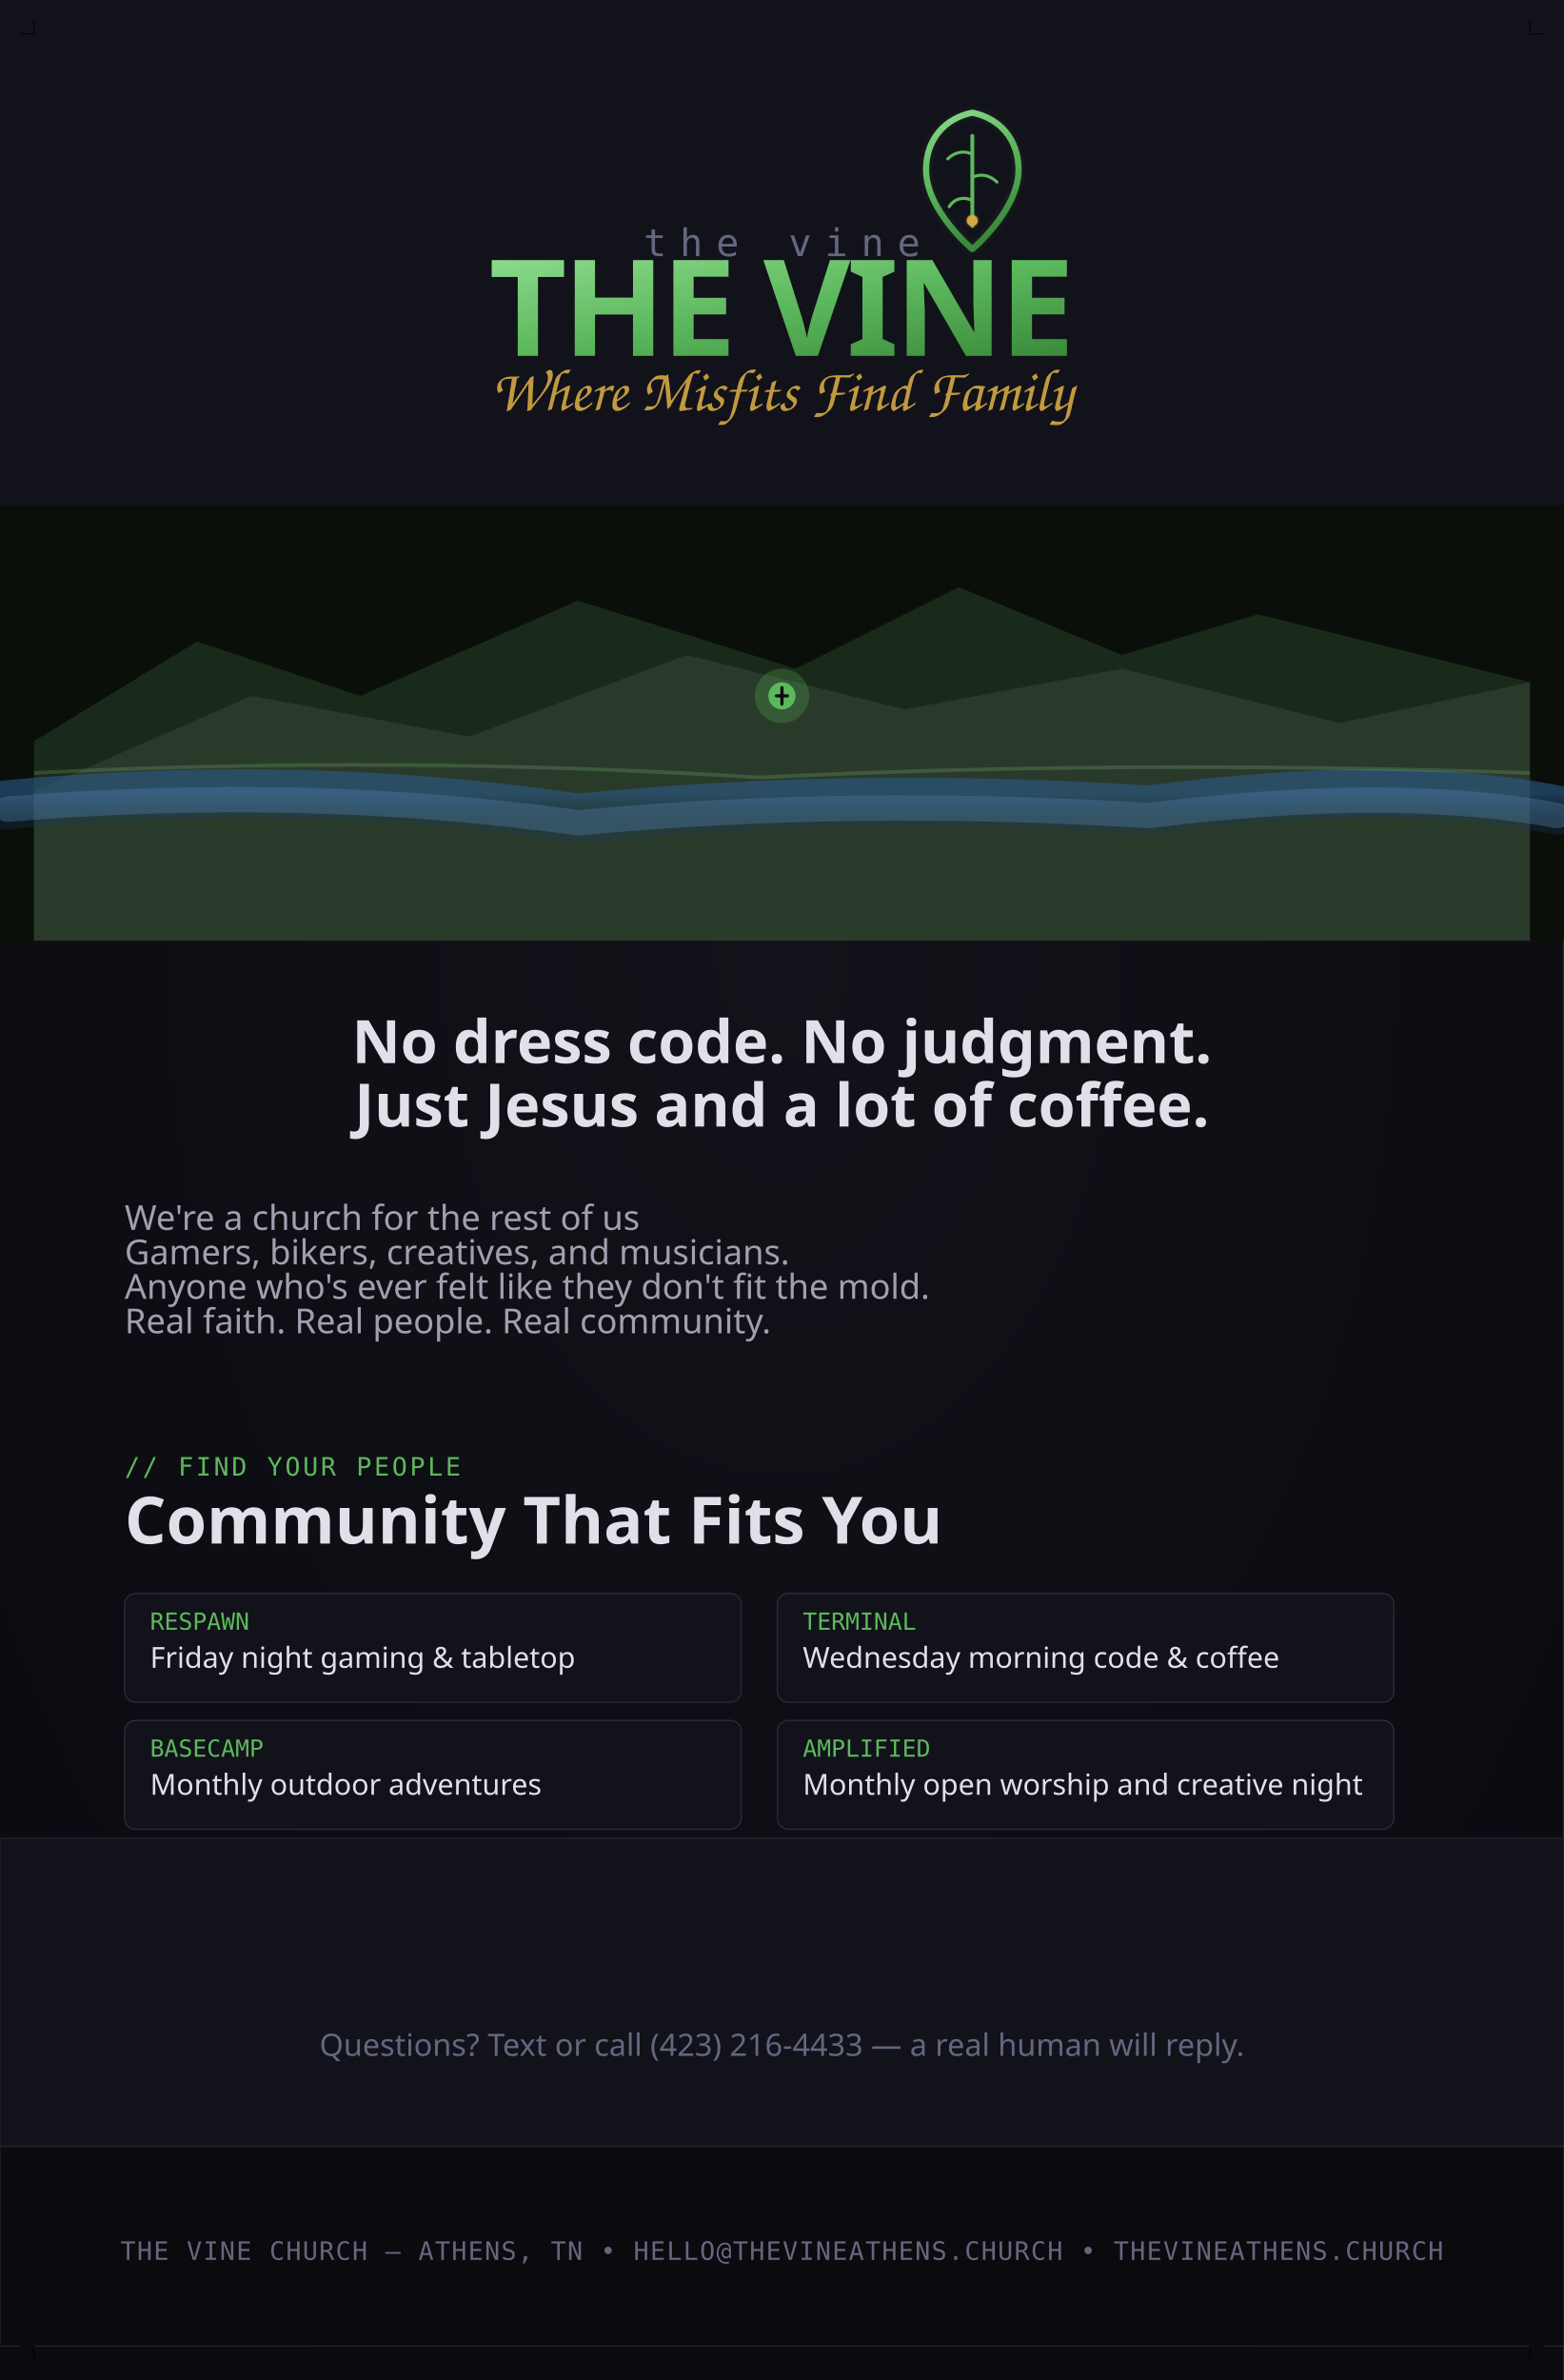
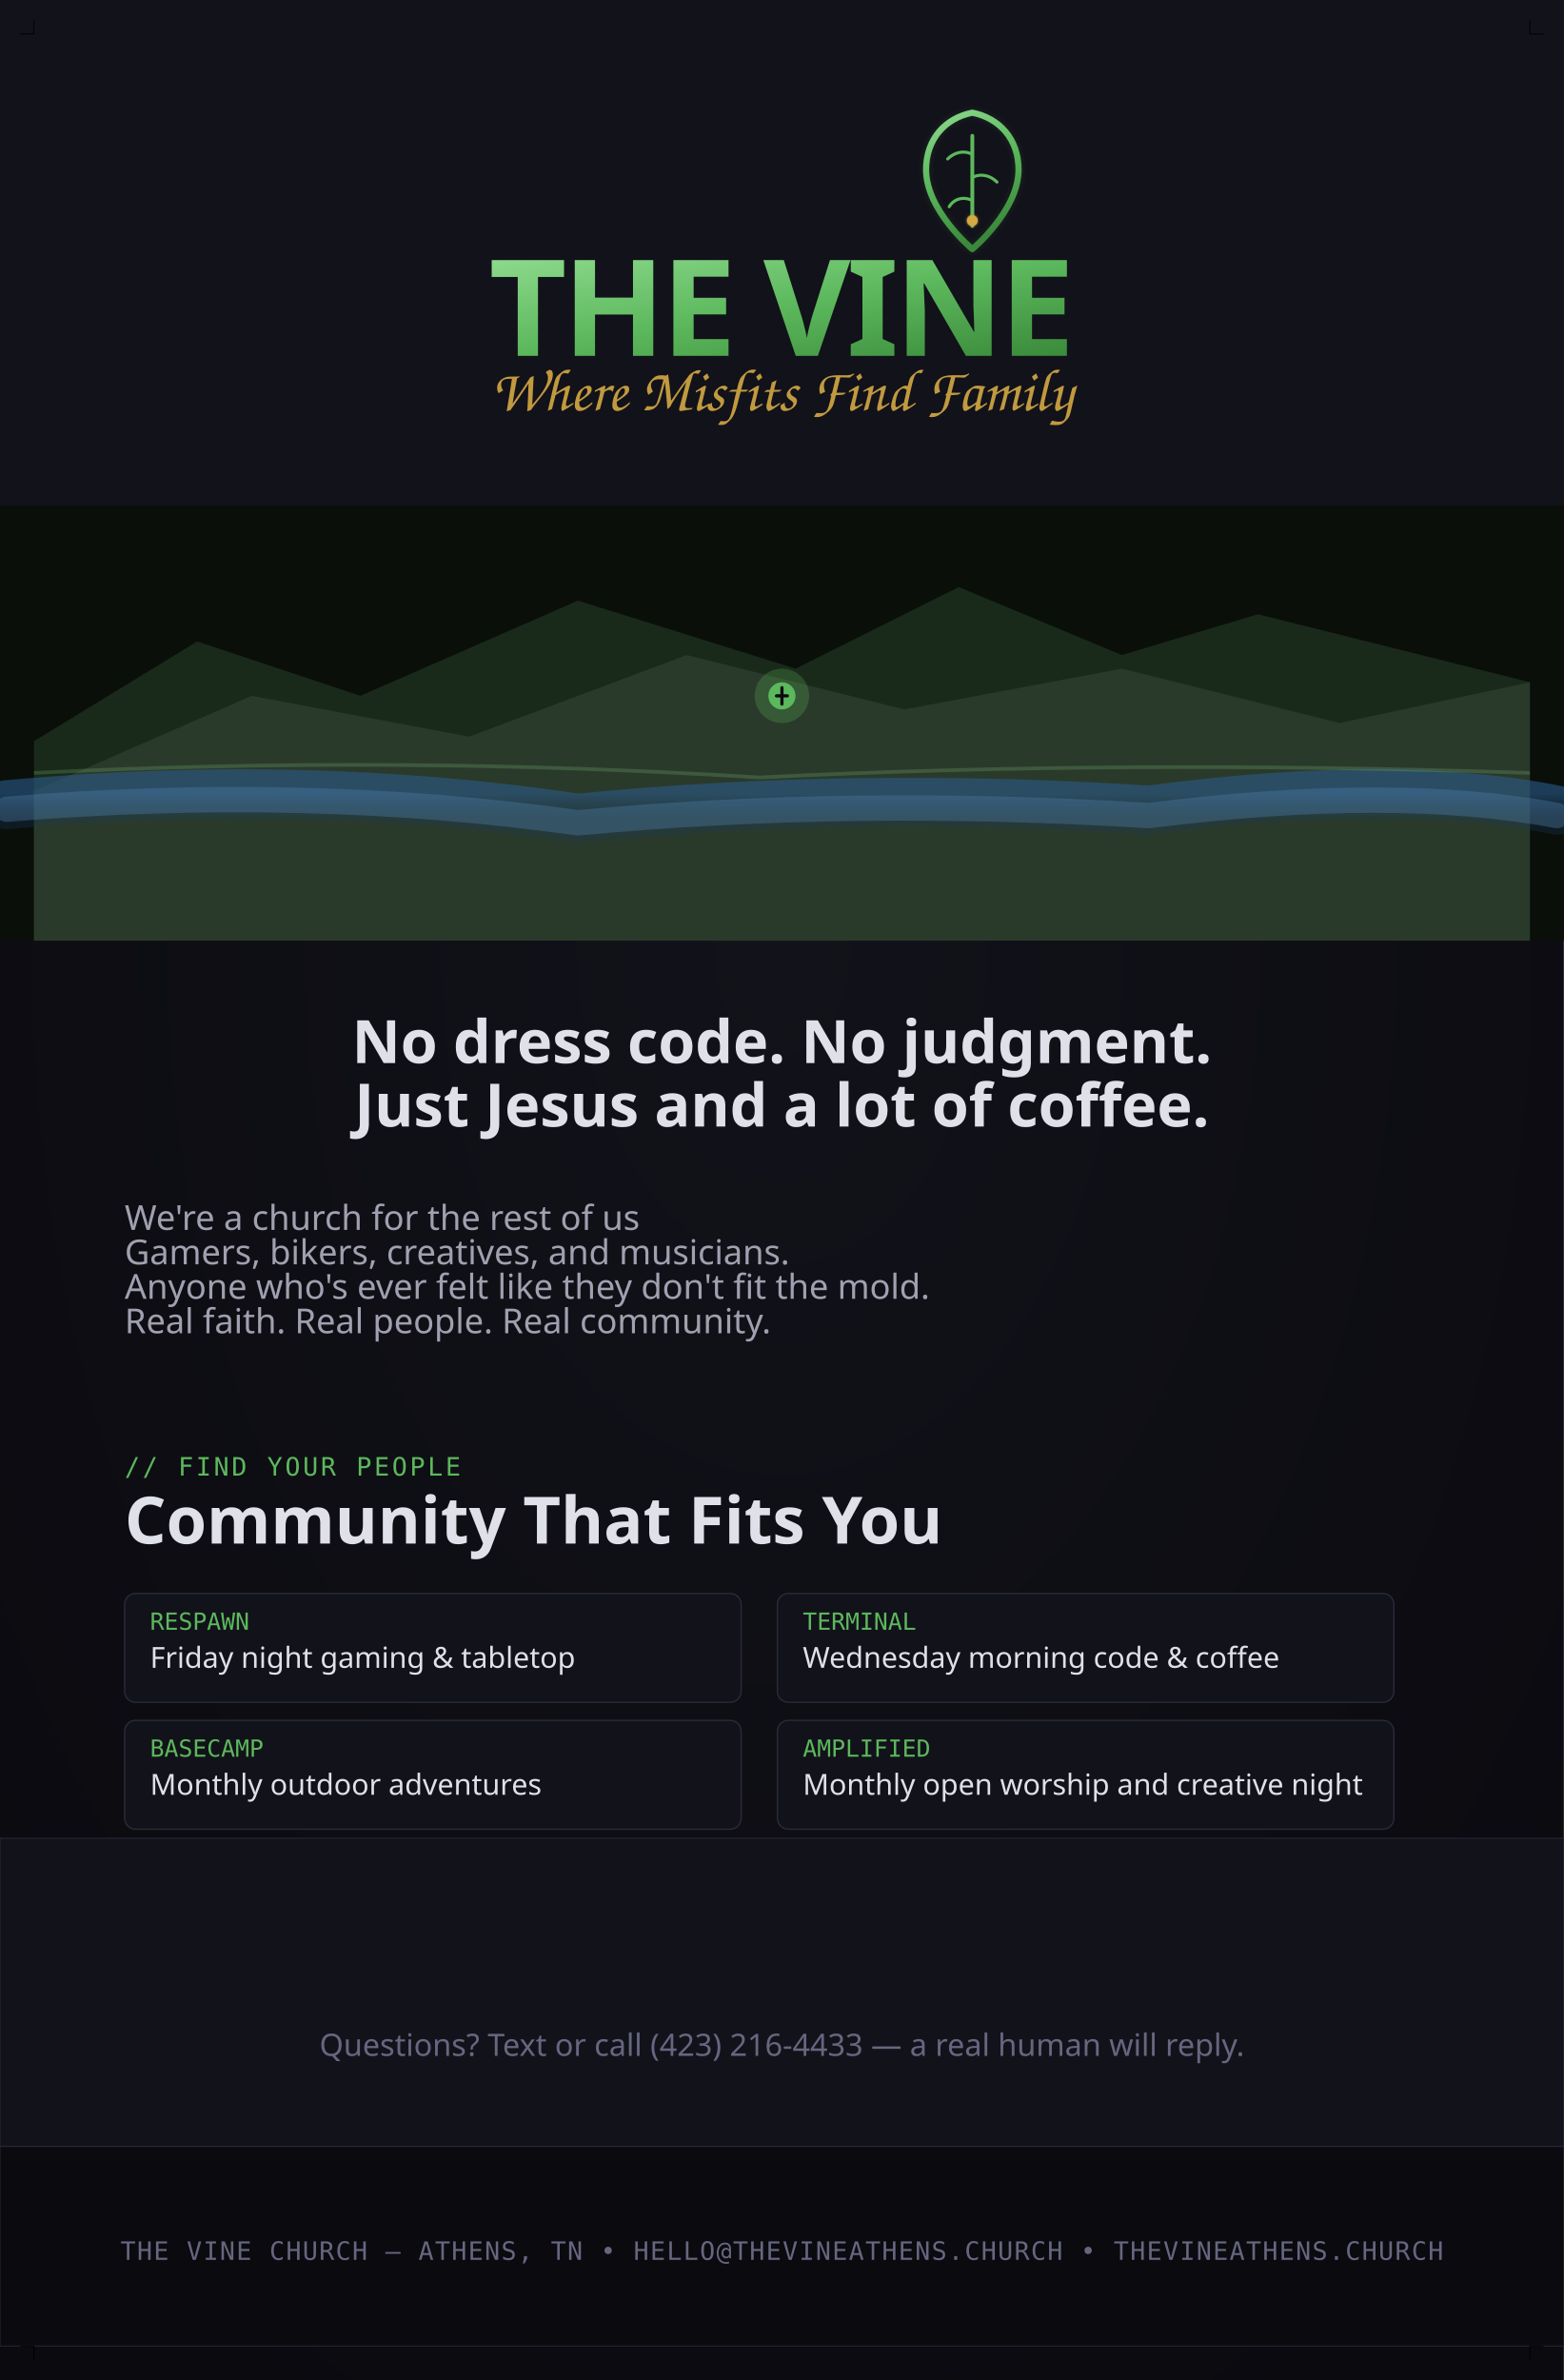
<svg xmlns="http://www.w3.org/2000/svg" viewBox="-37.5 -37.5 1725 2625" width="1725" height="2625">
  <defs>
    <radialGradient id="flyer-bg" cx="50%" cy="40%" r="70%">
      <stop offset="0%" stop-color="#12121a" />
      <stop offset="100%" stop-color="#0a0a0f" />
    </radialGradient>
    <linearGradient id="leaf-grad" x1="0" y1="0" x2="0.3" y2="1">
      <stop offset="0%" stop-color="#8cd98c" />
      <stop offset="50%" stop-color="#5cb85c" />
      <stop offset="100%" stop-color="#3a8a3a" />
    </linearGradient>
    <linearGradient id="title-grad" x1="0" y1="0" x2="1" y2="1">
      <stop offset="0%" stop-color="#8cd98c" />
      <stop offset="50%" stop-color="#5cb85c" />
      <stop offset="100%" stop-color="#3a8a3a" />
    </linearGradient>
    <linearGradient id="river-grad" x1="0" y1="0" x2="0" y2="1">
      <stop offset="0%" stop-color="#2a5a8a" stop-opacity="0.6" />
      <stop offset="100%" stop-color="#1a3a5a" stop-opacity="0.3" />
    </linearGradient>
    <filter id="amber-glow" x="-50%" y="-50%" width="200%" height="200%">
      <feGaussianBlur in="SourceGraphic" stdDeviation="2" result="blur" />
      <feMerge>
        <feMergeNode in="blur" />
        <feMergeNode in="SourceGraphic" />
      </feMerge>
    </filter>
    <filter id="leaf-glow" x="-20%" y="-20%" width="140%" height="140%">
      <feGaussianBlur in="SourceAlpha" stdDeviation="4" result="blur" />
      <feFlood flood-color="#5cb85c" flood-opacity="0.15" />
      <feComposite in2="blur" operator="in" result="glow" />
      <feMerge>
        <feMergeNode in="glow" />
        <feMergeNode in="SourceGraphic" />
      </feMerge>
    </filter>
  </defs>
  <rect x="-37.5" y="-37.5" width="1725" height="2625" fill="url(#flyer-bg)" />
  <g transform="translate(0, 0)">
    <rect x="-37.5" y="-37.5" width="1725" height="557.5" fill="#12121a" />
    <g transform="translate(950, 80) scale(0.85)">
      <path d="M100 185 C100 185 40 135 40 82 C40 42 65 15 100 8 C135 15 160 42 160 82 C160 135 100 185 100 185Z" fill="none" stroke="url(#leaf-grad)" stroke-width="8" stroke-linejoin="round" filter="url(#leaf-glow)" />
      <line x1="100" y1="38" x2="100" y2="155" stroke="#5cb85c" stroke-width="5" stroke-linecap="round" />
      <path d="M100 62 C88 56 76 60 68 68" fill="none" stroke="#5cb85c" stroke-width="4" stroke-linecap="round" />
      <path d="M100 92 C112 86 124 90 132 98" fill="none" stroke="#5cb85c" stroke-width="4" stroke-linecap="round" />
      <path d="M100 122 C88 116 76 120 70 130" fill="none" stroke="#5cb85c" stroke-width="4" stroke-linecap="round" />
      <circle cx="100" cy="148" r="7" fill="#d4a843" filter="url(#amber-glow)" />
    </g>
-     <text x="825" y="245" text-anchor="middle" font-family="'JetBrains Mono', monospace" font-size="42" font-weight="400" fill="#666680" letter-spacing="0.35em">the vine</text>
    <text x="825" y="355" text-anchor="middle" font-family="'Space Grotesk', sans-serif" font-size="148" font-weight="700" fill="url(#title-grad)" letter-spacing="-0.03em">THE VINE</text>
    <text x="825" y="415" text-anchor="middle" font-family="'Caveat', cursive" font-size="66" font-weight="400" fill="#d4a843" opacity="0.9">Where Misfits Find Family</text>
  </g>
  <g transform="translate(0, 520)">
    <rect x="-37.5" width="1725" height="480" fill="#0a0f0a" />
    <path d="M0,260 L180,150 L360,210 L600,105 L840,180 L1020,90 L1200,165 L1350,120 L1650,195 L1650,480 L0,480 Z" fill="#1a2a1a" />
    <path d="M0,315 L240,210 L480,255 L720,165 L960,225 L1200,180 L1440,240 L1650,195 L1650,480 L0,480 Z" fill="#2a3a2a" />
    <path d="M-30,330 Q300,300 600,345 Q900,315 1230,336 Q1500,300 1680,336" fill="none" stroke="url(#river-grad)" stroke-width="54" stroke-linecap="round" />
    <path d="M-30,335 Q300,308 600,350 Q900,322 1230,342 Q1500,308 1680,342" fill="none" stroke="#4a7aa8" stroke-width="28" stroke-linecap="round" opacity="0.4" />
    <g transform="translate(825, 210)">
      <circle r="30" fill="#5cb85c" opacity="0.25" />
      <circle r="15" fill="#5cb85c" />
      <path d="M0,-9 L0,9" stroke="#0a0a0f" stroke-width="3.5" stroke-linecap="round" />
      <path d="M-6,0 L6,0" stroke="#0a0a0f" stroke-width="3.5" stroke-linecap="round" />
    </g>
    <path d="M0,295 Q400,275 800,300 Q1200,280 1650,295" fill="none" stroke="#8cd98c" stroke-width="4" stroke-opacity="0.2" />
  </g>
  <g transform="translate(0, 1000)">
    <text x="825" y="135" text-anchor="middle" font-family="'Space Grotesk', sans-serif" font-size="66" font-weight="600" fill="#e0e0e8">No dress code. No judgment.</text>
    <text x="825" y="205" text-anchor="middle" font-family="'Space Grotesk', sans-serif" font-size="66" font-weight="600" fill="#e0e0e8">Just Jesus and a lot of coffee.</text>
    <text x="100" y="243" font-family="'Space Grotesk', sans-serif" font-size="38" fill="#a0a0b0" />
    <text x="100" y="281" font-family="'Space Grotesk', sans-serif" font-size="38" fill="#a0a0b0" />
    <text x="100" y="319" font-family="'Space Grotesk', sans-serif" font-size="38" fill="#a0a0b0">We're a church for the rest of us</text>
    <text x="100" y="357" font-family="'Space Grotesk', sans-serif" font-size="38" fill="#a0a0b0">Gamers, bikers, creatives, and musicians.</text>
    <text x="100" y="395" font-family="'Space Grotesk', sans-serif" font-size="38" fill="#a0a0b0">Anyone who's ever felt like they don't fit the mold.</text>
    <text x="100" y="433" font-family="'Space Grotesk', sans-serif" font-size="38" fill="#a0a0b0">Real faith. Real people. Real community.</text>
    <text x="100" y="590" font-family="'JetBrains Mono', monospace" font-size="28" fill="#5cb85c" letter-spacing="0.1em">// FIND YOUR PEOPLE</text>
    <text x="100" y="665" font-family="'Space Grotesk', sans-serif" font-size="72" font-weight="600" fill="#e0e0e8">Community That Fits You</text>
    <g transform="translate(100, 720)">
      <g>
        <rect x="0" y="0" width="680" height="120" rx="12" fill="#12121a" stroke="#2a2a3a" stroke-width="1.5" />
        <text x="28" y="40" font-family="'JetBrains Mono', monospace" font-size="26" fill="#5cb85c">RESPAWN</text>
        <text x="28" y="82" font-family="'Space Grotesk', sans-serif" font-size="32" fill="#e0e0e8">Friday night gaming &amp; tabletop</text>
      </g>
      <g transform="translate(720, 0)">
        <rect x="0" y="0" width="680" height="120" rx="12" fill="#12121a" stroke="#2a2a3a" stroke-width="1.5" />
        <text x="28" y="40" font-family="'JetBrains Mono', monospace" font-size="26" fill="#5cb85c">TERMINAL</text>
        <text x="28" y="82" font-family="'Space Grotesk', sans-serif" font-size="32" fill="#e0e0e8">Wednesday morning code &amp; coffee</text>
      </g>
      <g transform="translate(0, 140)">
        <rect x="0" y="0" width="680" height="120" rx="12" fill="#12121a" stroke="#2a2a3a" stroke-width="1.5" />
        <text x="28" y="40" font-family="'JetBrains Mono', monospace" font-size="26" fill="#5cb85c">BASECAMP</text>
        <text x="28" y="82" font-family="'Space Grotesk', sans-serif" font-size="32" fill="#e0e0e8">Monthly outdoor adventures</text>
      </g>
      <g transform="translate(720, 140)">
        <rect x="0" y="0" width="680" height="120" rx="12" fill="#12121a" stroke="#2a2a3a" stroke-width="1.5" />
        <text x="28" y="40" font-family="'JetBrains Mono', monospace" font-size="26" fill="#5cb85c">AMPLIFIED</text>
        <text x="28" y="82" font-family="'Space Grotesk', sans-serif" font-size="32" fill="#e0e0e8">Monthly open worship and creative night</text>
      </g>
      <g transform="translate(0, 280)">
        <rect x="0" y="0" width="680" height="120" rx="12" fill="#12121a" stroke="#2a2a3a" stroke-width="1.5" />
        <text x="28" y="40" font-family="'JetBrains Mono', monospace" font-size="26" fill="#5cb85c">BRANCHES</text>
        <text x="28" y="82" font-family="'Space Grotesk', sans-serif" font-size="32" fill="#e0e0e8">Weekly discipleship groups</text>
      </g>
      <g transform="translate(720, 280)">
        <rect x="0" y="0" width="680" height="120" rx="12" fill="#12121a" stroke="#2a2a3a" stroke-width="1.5" />
        <text x="28" y="40" font-family="'JetBrains Mono', monospace" font-size="26" fill="#5cb85c">AMPLIFIED</text>
        <text x="28" y="82" font-family="'Space Grotesk', sans-serif" font-size="32" fill="#e0e0e8">Thursday music &amp; worship</text>
      </g>
    </g>
  </g>
  <g transform="translate(0, 1990)">
    <rect x="-37.5" width="1725" height="340" fill="#12121a" stroke="#2a2a3a" stroke-width="1" />
    <text x="825" y="240" text-anchor="middle" font-family="'Space Grotesk', sans-serif" font-size="34" fill="#666680">Questions? Text or call (423) 216-4433 — a real human will reply.</text>
  </g>
  <g transform="translate(0, 2330)">
    <rect x="-37.5" width="1725" height="220" fill="#0a0a0f" stroke="#2a2a3a" stroke-width="1" />
    <text x="825" y="125" text-anchor="middle" font-family="'JetBrains Mono', monospace" font-size="28" fill="#666680" letter-spacing="0.05em">THE VINE CHURCH — ATHENS, TN • HELLO@THEVINEATHENS.CHURCH • THEVINEATHENS.CHURCH</text>
  </g>
  <g stroke="#000000" stroke-width="1" fill="none">
    <path d="M-15,0 L0,0 L0,-15" />
    <path d="M1650,-15 L1650,0 L1665,0" />
    <path d="M-15,2550 L0,2550 L0,2565" />
    <path d="M1650,2565 L1650,2550 L1665,2550" />
  </g>
</svg>
